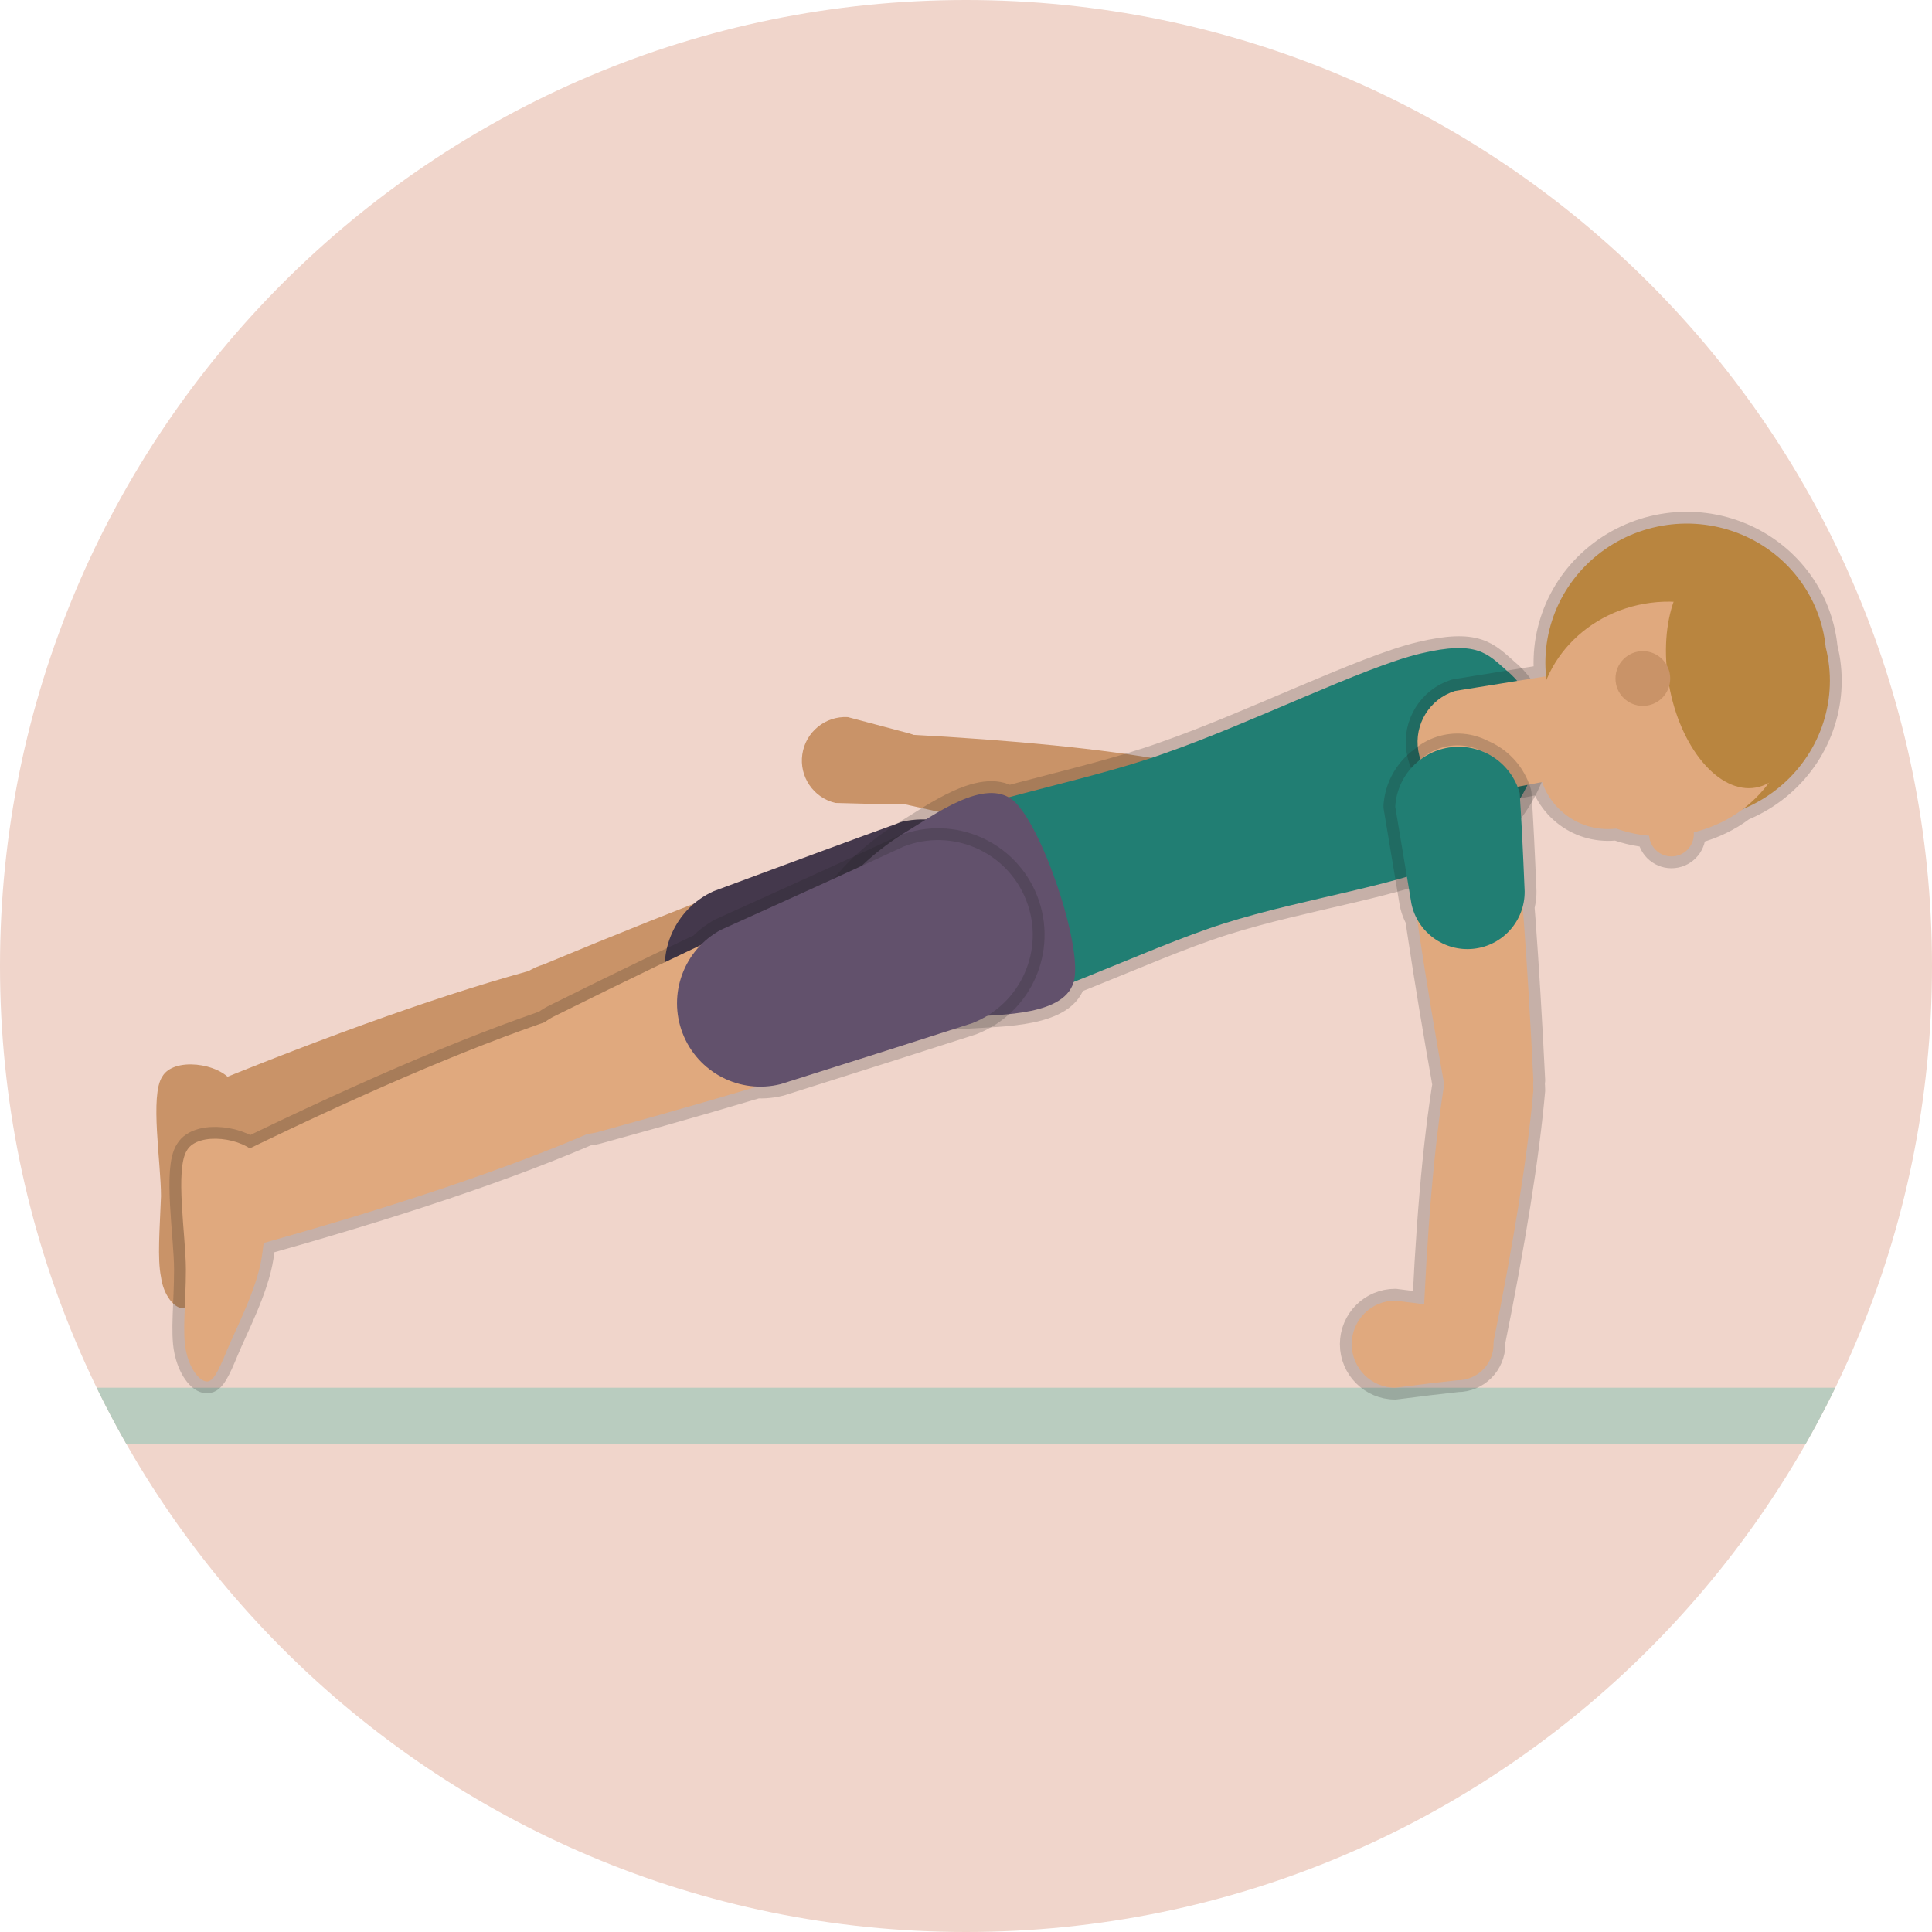
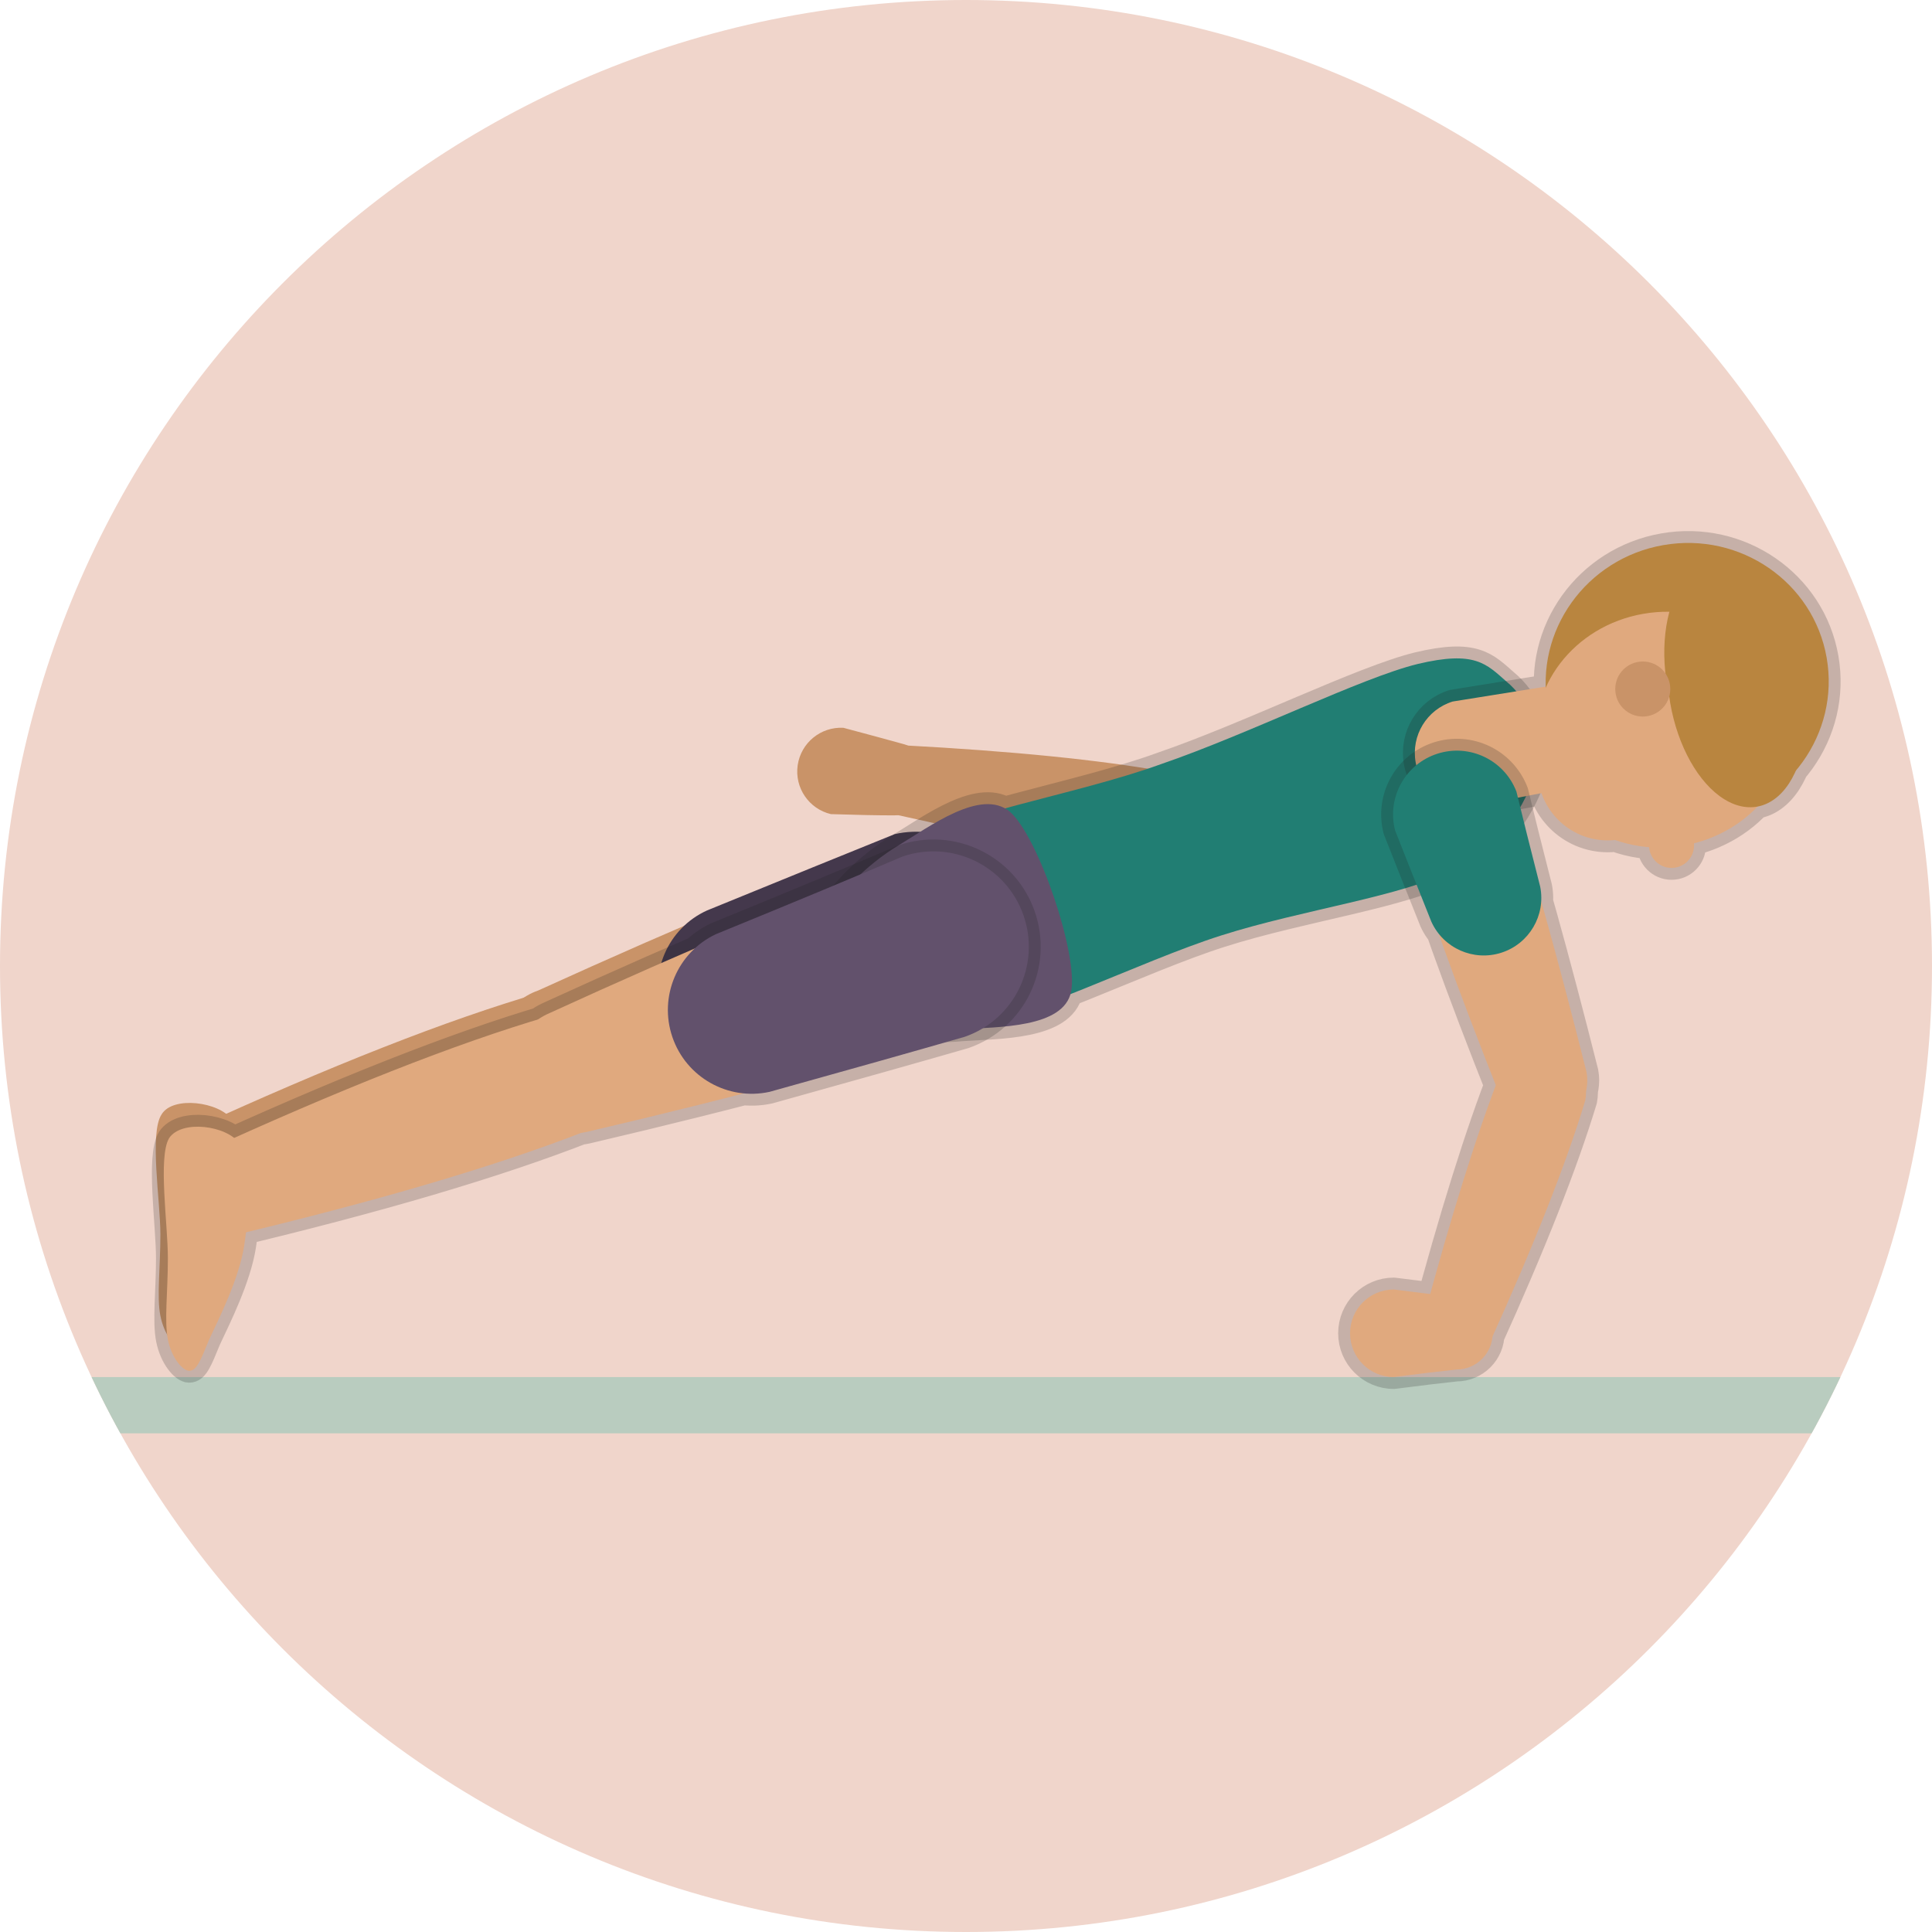
<svg xmlns="http://www.w3.org/2000/svg" viewBox="0 0 200 200" width="400" height="400" role="img" aria-label="Figure in a plank in profile supported on one straight arm with the other arm held behind the back.">
  <circle cx="100" cy="100" r="100" fill="#F0D5CB" />
  <clipPath id="c1njxc6f">
    <circle cx="100" cy="100" r="100" />
  </clipPath>
  <g clip-path="url(#c1njxc6f)">
-     <g transform="translate(100.0 144.3) scale(1.288)">
-       <rect x="-76.749" y="-0.5" width="153.497" height="4.5" rx="2.2" fill="#B9CCBF" />
+     <g transform="translate(100.0 143.2) scale(1.295)">
+       <rect x="-76.42" y="-0.5" width="152.839" height="4.5" rx="2.2" fill="#B9CCBF" />
      <g>
-         <path d="M37.9 -54.9Q29.2 -53.8 15.3 -50.9A3.6 3.6 0 0 0 16.2 -43.8Q30.5 -44.9 39.1 -46.2A4.4 4.4 0 0 0 37.9 -54.9Z" fill="#C99368" />
-         <path d="M37.8 -55.6Q34.9 -55.0 30.1 -54.0A4.6 4.6 0 0 0 31.4 -44.9Q36.3 -45.3 39.2 -45.5A5.1 5.1 0 0 0 37.8 -55.6Z" fill="#1B6A61" />
-         <path d="M16.2 -50.9Q8.4 -52.3 -4.7 -53.0A2.8 2.8 0 0 0 -5.4 -47.5Q7.3 -44.6 15.3 -43.8A3.6 3.6 0 0 0 16.2 -50.9Z" fill="#C99368" />
-         <path d="M-4.6 -53.1Q-6.5 -53.6 -9.5 -54.4A3.5 3.5 0 0 0 -10.5 -47.5Q-7.4 -47.4 -5.4 -47.4A2.9 2.9 0 0 0 -4.6 -53.1Z" fill="#C99368" />
+         <path d="M37.6 -52.9Q28.9 -51.8 14.9 -48.9A3.6 3.6 0 0 0 15.9 -41.8Q30.2 -42.9 38.8 -44.2A4.4 4.4 0 0 0 37.6 -52.9Z" fill="#C99368" />
+         <path d="M37.5 -53.6Q34.6 -53.0 29.8 -52.0A4.6 4.6 0 0 0 31.1 -42.9Q35.9 -43.3 38.9 -43.5A5.1 5.1 0 0 0 37.5 -53.6Z" fill="#1B6A61" />
+         <path d="M15.9 -48.9Q8.1 -50.3 -5.0 -51.0A2.8 2.8 0 0 0 -5.8 -45.5Q7.0 -42.6 14.9 -41.8A3.6 3.6 0 0 0 15.9 -48.9Z" fill="#C99368" />
+         <path d="M-5.0 -51.1Q-6.8 -51.6 -9.8 -52.4A3.5 3.5 0 0 0 -10.8 -45.5Q-7.7 -45.4 -5.8 -45.4A2.9 2.9 0 0 0 -5.0 -51.1Z" fill="#C99368" />
      </g>
      <g>
-         <path d="M-34.0 -34.3Q-45.0 -31.4 -62.3 -24.3A3.5 3.5 0 0 0 -60.2 -17.6Q-41.9 -21.3 -31.2 -25.1A4.8 4.8 0 0 0 -34.0 -34.3Z" fill="#C99368" />
-         <path d="M-5.0 -45.5Q-16.2 -41.9 -34.0 -34.5A5.0 5.0 0 0 0 -31.1 -24.9Q-12.2 -28.7 -0.9 -32.0A7.0 7.0 0 0 0 -5.0 -45.5Z" fill="#C99368" />
-         <path d="M-5.1 -46.0Q-10.9 -43.9 -20.3 -40.4A6.7 6.7 0 0 0 -16.4 -27.7Q-6.7 -30.0 -0.7 -31.5A7.6 7.6 0 0 0 -5.1 -46.0Z" fill="#44384C" />
-         <path d="M-61.2 -17.3A3.6 3.6 0.0 1 0 -61.2 -24.5A3.6 3.6 0.0 1 0 -61.2 -17.3Z" fill="#C99368" />
-         <path d="M-59.0 -25.1C-60.0 -26.6 -63.7 -27.1 -64.6 -25.5C-65.6 -24.0 -64.7 -18.6 -64.7 -15.9C-64.8 -13.2 -65.0 -10.9 -64.7 -9.4C-64.5 -7.9 -63.6 -6.9 -63.0 -6.9C-62.5 -6.9 -62.2 -7.8 -61.4 -9.4C-60.7 -11.1 -59.0 -14.3 -58.6 -16.9C-58.2 -19.5 -58.0 -23.7 -59.0 -25.1Z" fill="#C99368" />
+         <path d="M-34.1 -31.2Q-45.1 -28.0 -62.1 -20.2A3.5 3.5 0 0 0 -59.8 -13.6Q-41.6 -17.9 -31.0 -22.1A4.8 4.8 0 0 0 -34.1 -31.2Z" fill="#C99368" />
+         <path d="M-5.5 -43.4Q-16.6 -39.4 -34.2 -31.4A5.0 5.0 0 0 0 -30.9 -21.9Q-12.1 -26.4 -0.9 -30.1A7.0 7.0 0 0 0 -5.5 -43.4Z" fill="#C99368" />
+         <path d="M-5.7 -43.9Q-11.4 -41.6 -20.7 -37.8A6.7 6.7 0 0 0 -16.3 -25.2Q-6.7 -27.9 -0.8 -29.6A7.6 7.6 0 0 0 -5.7 -43.9Z" fill="#44384C" />
+         <path d="M-60.9 -13.3A3.6 3.6 0.0 1 0 -60.9 -20.5A3.6 3.6 0.0 1 0 -60.9 -13.3Z" fill="#C99368" />
+         <path d="M-58.7 -21.1C-59.7 -22.5 -63.4 -23.0 -64.3 -21.5C-65.3 -20.0 -64.4 -14.6 -64.4 -11.9C-64.4 -9.2 -64.7 -6.9 -64.4 -5.4C-64.1 -3.9 -63.3 -2.9 -62.7 -2.9C-62.2 -2.9 -61.9 -3.7 -61.1 -5.4C-60.4 -7.1 -58.7 -10.3 -58.3 -12.9C-57.9 -15.5 -57.7 -19.7 -58.7 -21.1Z" fill="#C99368" />
      </g>
      <g>
-         <path d="M-5.0 -44.8C-0.9 -47.5 9.1 -49.0 16.0 -51.5C22.9 -53.9 31.9 -58.4 36.5 -59.5C41.1 -60.6 41.9 -59.5 43.5 -58.1C45.1 -56.8 46.7 -53.9 46.0 -51.4C45.4 -48.9 43.7 -45.4 39.5 -43.1C35.2 -40.9 27.3 -39.9 20.7 -37.8C14.1 -35.7 4.8 -30.9 -0.1 -30.5C-5.0 -30.2 -7.9 -33.3 -8.7 -35.7C-9.6 -38.1 -9.1 -42.2 -5.0 -44.8ZM-5.1 -45.0C-2.6 -46.5 1.5 -49.6 3.8 -47.7C6.1 -45.7 9.3 -36.2 8.7 -33.3C8.1 -30.4 2.9 -30.5 0.0 -30.3C-2.9 -30.0 -7.0 -30.6 -8.8 -32.0C-10.7 -33.3 -11.7 -36.4 -11.1 -38.6C-10.5 -40.8 -7.5 -43.5 -5.1 -45.0Z" fill="#1E1F1D" stroke="#1E1F1D" stroke-width="1.9" stroke-linejoin="round" opacity="0.2" />
-         <path d="M-5.0 -44.8C-0.9 -47.5 9.1 -49.0 16.0 -51.5C22.9 -53.9 31.9 -58.4 36.5 -59.5C41.1 -60.6 41.9 -59.5 43.5 -58.1C45.1 -56.8 46.7 -53.9 46.0 -51.4C45.4 -48.9 43.7 -45.4 39.5 -43.1C35.2 -40.9 27.3 -39.9 20.7 -37.8C14.1 -35.7 4.8 -30.9 -0.1 -30.5C-5.0 -30.2 -7.9 -33.3 -8.7 -35.7C-9.6 -38.1 -9.1 -42.2 -5.0 -44.8Z" fill="#217E73" />
-         <path d="M-5.1 -45.0C-2.6 -46.5 1.5 -49.6 3.8 -47.7C6.1 -45.7 9.3 -36.2 8.7 -33.3C8.1 -30.4 2.9 -30.5 0.0 -30.3C-2.9 -30.0 -7.0 -30.6 -8.8 -32.0C-10.7 -33.3 -11.7 -36.4 -11.1 -38.6C-10.5 -40.8 -7.5 -43.5 -5.1 -45.0Z" fill="#62516C" />
+         <path d="M-5.3 -42.8C-1.2 -45.5 8.7 -47.0 15.6 -49.5C22.6 -51.9 31.6 -56.4 36.1 -57.5C40.7 -58.6 41.6 -57.5 43.2 -56.1C44.8 -54.8 46.4 -51.9 45.7 -49.4C45.0 -46.9 43.4 -43.4 39.1 -41.1C34.9 -38.9 27.0 -37.9 20.4 -35.8C13.8 -33.7 4.5 -28.9 -0.4 -28.5C-5.3 -28.2 -8.2 -31.3 -9.1 -33.7C-9.9 -36.1 -9.5 -40.2 -5.3 -42.8ZM-5.4 -43.0C-2.9 -44.5 1.2 -47.6 3.5 -45.7C5.8 -43.7 9.0 -34.2 8.4 -31.3C7.8 -28.4 2.6 -28.5 -0.3 -28.3C-3.2 -28.0 -7.3 -28.6 -9.2 -30.0C-11.0 -31.3 -12.1 -34.4 -11.4 -36.6C-10.8 -38.7 -7.9 -41.5 -5.4 -43.0Z" fill="#1E1F1D" stroke="#1E1F1D" stroke-width="1.9" stroke-linejoin="round" opacity="0.2" />
+         <path d="M-5.3 -42.8C-1.2 -45.5 8.7 -47.0 15.6 -49.5C22.6 -51.9 31.6 -56.4 36.1 -57.5C40.7 -58.6 41.6 -57.5 43.2 -56.1C44.8 -54.8 46.4 -51.9 45.7 -49.4C45.0 -46.9 43.4 -43.4 39.1 -41.1C34.9 -38.9 27.0 -37.9 20.4 -35.8C13.8 -33.7 4.5 -28.9 -0.4 -28.5C-5.3 -28.2 -8.2 -31.3 -9.1 -33.7C-9.9 -36.1 -9.5 -40.2 -5.3 -42.8Z" fill="#217E73" />
+         <path d="M-5.4 -43.0C-2.9 -44.5 1.2 -47.6 3.5 -45.7C5.8 -43.7 9.0 -34.2 8.4 -31.3C7.8 -28.4 2.6 -28.5 -0.3 -28.3C-3.2 -28.0 -7.3 -28.6 -9.2 -30.0C-11.0 -31.3 -12.1 -34.4 -11.4 -36.6C-10.8 -38.7 -7.9 -41.5 -5.4 -43.0Z" fill="#62516C" />
      </g>
      <g>
-         <path d="M40.7 -48.1Q46.9 -49.3 56.9 -51.2A4.0 4.0 0 0 0 55.6 -59.1Q45.4 -57.5 39.3 -56.5A4.3 4.3 0 0 0 40.7 -48.1ZM46.9 -56.1A11.1 11.3 80.0 1 0 69.1 -60.0A11.1 11.3 80.0 1 0 46.9 -56.1ZM46.1 -52.5A9.4 10.2 80.0 1 0 66.2 -56.0A9.4 10.2 80.0 1 0 46.1 -52.5ZM51.6 -45.4A5.6 5.6 0.0 1 0 51.6 -56.6A5.6 5.6 0.0 1 0 51.6 -45.4ZM56.7 -43.2A1.8 1.8 0.0 1 0 56.7 -46.8A1.8 1.8 0.0 1 0 56.7 -43.2ZM56.5 -57.0A9.3 5.4 80.0 1 0 67.2 -58.9A9.3 5.4 80.0 1 0 56.5 -57.0ZM54.4 -55.3A2.2 2.2 0.0 1 0 54.4 -59.7A2.2 2.2 0.0 1 0 54.4 -55.3Z" fill="#1E1F1D" stroke="#1E1F1D" stroke-width="1.9" stroke-linejoin="round" opacity="0.2" />
-         <path d="M40.7 -48.1Q46.9 -49.3 56.9 -51.2A4.0 4.0 0 0 0 55.6 -59.1Q45.4 -57.5 39.3 -56.5A4.3 4.3 0 0 0 40.7 -48.1Z" fill="#E0A97E" />
-         <path d="M46.9 -56.1A11.1 11.3 80.0 1 0 69.1 -60.0A11.1 11.3 80.0 1 0 46.9 -56.1Z" fill="#B9853F" />
-         <path d="M46.1 -52.5A9.4 10.2 80.0 1 0 66.2 -56.0A9.4 10.2 80.0 1 0 46.1 -52.5Z" fill="#E0A97E" />
-         <path d="M51.6 -45.4A5.6 5.6 0.0 1 0 51.6 -56.6A5.6 5.6 0.0 1 0 51.6 -45.4Z" fill="#E0A97E" />
-         <path d="M56.7 -43.2A1.8 1.8 0.0 1 0 56.7 -46.8A1.8 1.8 0.0 1 0 56.7 -43.2Z" fill="#E0A97E" />
-         <path d="M56.5 -57.0A9.3 5.4 80.0 1 0 67.2 -58.9A9.3 5.4 80.0 1 0 56.5 -57.0Z" fill="#B9853F" />
-         <path d="M54.4 -55.3A2.2 2.2 0.0 1 0 54.4 -59.7A2.2 2.2 0.0 1 0 54.4 -55.3Z" fill="#C99368" />
+         <path d="M40.4 -46.1Q46.6 -47.3 56.6 -49.2A4.0 4.0 0 0 0 55.2 -57.1Q45.1 -55.5 38.9 -54.5A4.3 4.3 0 0 0 40.4 -46.1ZM46.5 -54.1A11.1 11.3 80.0 1 0 68.8 -58.0A11.1 11.3 80.0 1 0 46.5 -54.1ZM45.7 -50.5A9.4 10.2 80.0 1 0 65.8 -54.0A9.4 10.2 80.0 1 0 45.7 -50.5ZM51.3 -43.4A5.6 5.6 0.0 1 0 51.3 -54.6A5.6 5.6 0.0 1 0 51.3 -43.4ZM56.4 -41.2A1.8 1.8 0.0 1 0 56.4 -44.8A1.8 1.8 0.0 1 0 56.4 -41.2ZM56.2 -55.0A9.3 5.4 80.0 1 0 66.8 -56.9A9.3 5.4 80.0 1 0 56.2 -55.0ZM54.1 -53.3A2.2 2.2 0.0 1 0 54.1 -57.7A2.2 2.2 0.0 1 0 54.1 -53.3Z" fill="#1E1F1D" stroke="#1E1F1D" stroke-width="1.9" stroke-linejoin="round" opacity="0.2" />
+         <path d="M40.4 -46.1Q46.6 -47.3 56.6 -49.2A4.0 4.0 0 0 0 55.2 -57.1Q45.1 -55.5 38.9 -54.5A4.3 4.3 0 0 0 40.4 -46.1Z" fill="#E0A97E" />
+         <path d="M46.5 -54.1A11.1 11.3 80.0 1 0 68.8 -58.0A11.1 11.3 80.0 1 0 46.5 -54.1Z" fill="#B9853F" />
+         <path d="M45.7 -50.5A9.4 10.2 80.0 1 0 65.8 -54.0A9.4 10.2 80.0 1 0 45.7 -50.5Z" fill="#E0A97E" />
+         <path d="M51.3 -43.4A5.6 5.6 0.0 1 0 51.3 -54.6A5.6 5.6 0.0 1 0 51.3 -43.4Z" fill="#E0A97E" />
+         <path d="M56.4 -41.2A1.8 1.8 0.0 1 0 56.4 -44.8A1.8 1.8 0.0 1 0 56.4 -41.2Z" fill="#E0A97E" />
+         <path d="M56.2 -55.0A9.3 5.4 80.0 1 0 66.8 -56.9A9.3 5.4 80.0 1 0 56.2 -55.0Z" fill="#B9853F" />
+         <path d="M54.1 -53.3A2.2 2.2 0.0 1 0 54.1 -57.7A2.2 2.2 0.0 1 0 54.1 -53.3Z" fill="#C99368" />
      </g>
      <g>
-         <path d="M-32.9 -30.2Q-43.7 -26.6 -60.5 -18.3A3.5 3.5 0 0 0 -58.0 -11.7Q-39.9 -16.7 -29.5 -21.3A4.8 4.8 0 0 0 -32.9 -30.2ZM-4.8 -43.4Q-15.7 -39.0 -33.0 -30.4A5.0 5.0 0 0 0 -29.4 -21.1Q-10.8 -26.2 0.3 -30.3A7.0 7.0 0 0 0 -4.8 -43.4ZM-5.0 -44.0Q-10.6 -41.4 -19.7 -37.3A6.7 6.7 0 0 0 -14.9 -24.9Q-5.4 -27.9 0.5 -29.8A7.6 7.6 0 0 0 -5.0 -44.0ZM-59.2 -11.4A3.6 3.6 0.0 1 0 -59.2 -18.6A3.6 3.6 0.0 1 0 -59.2 -11.4ZM-57.0 -19.2C-58.0 -20.6 -61.7 -21.1 -62.6 -19.6C-63.6 -18.1 -62.7 -12.7 -62.7 -10.0C-62.7 -7.3 -63.0 -5.0 -62.7 -3.5C-62.4 -2.0 -61.6 -1.0 -61.0 -1.0C-60.5 -1.0 -60.1 -1.8 -59.4 -3.5C-58.7 -5.2 -57.0 -8.4 -56.6 -11.0C-56.2 -13.6 -56.0 -17.8 -57.0 -19.2Z" fill="#1E1F1D" stroke="#1E1F1D" stroke-width="1.9" stroke-linejoin="round" opacity="0.2" />
-         <path d="M-32.9 -30.2Q-43.7 -26.6 -60.5 -18.3A3.5 3.5 0 0 0 -58.0 -11.7Q-39.9 -16.7 -29.5 -21.3A4.8 4.8 0 0 0 -32.9 -30.2Z" fill="#E0A97E" />
-         <path d="M-4.8 -43.4Q-15.7 -39.0 -33.0 -30.4A5.0 5.0 0 0 0 -29.4 -21.1Q-10.8 -26.2 0.3 -30.3A7.0 7.0 0 0 0 -4.8 -43.4Z" fill="#E0A97E" />
-         <path d="M-5.0 -44.0Q-10.6 -41.4 -19.7 -37.3A6.7 6.7 0 0 0 -14.9 -24.9Q-5.4 -27.9 0.5 -29.8A7.6 7.6 0 0 0 -5.0 -44.0Z" fill="#62516C" />
-         <path d="M-59.2 -11.4A3.6 3.6 0.0 1 0 -59.2 -18.6A3.6 3.6 0.0 1 0 -59.2 -11.4Z" fill="#E0A97E" />
-         <path d="M-57.0 -19.2C-58.0 -20.6 -61.7 -21.1 -62.6 -19.6C-63.6 -18.1 -62.7 -12.7 -62.7 -10.0C-62.7 -7.3 -63.0 -5.0 -62.7 -3.5C-62.4 -2.0 -61.6 -1.0 -61.0 -1.0C-60.5 -1.0 -60.1 -1.8 -59.4 -3.5C-58.7 -5.2 -57.0 -8.4 -56.6 -11.0C-56.2 -13.6 -56.0 -17.8 -57.0 -19.2Z" fill="#E0A97E" />
+         <path d="M-33.5 -29.3Q-44.4 -26.1 -61.4 -18.3A3.5 3.5 0 0 0 -59.1 -11.7Q-41.0 -16.0 -30.3 -20.2A4.8 4.8 0 0 0 -33.5 -29.3ZM-4.9 -41.5Q-16.0 -37.5 -33.5 -29.5A5.0 5.0 0 0 0 -30.3 -20.1Q-11.5 -24.5 -0.3 -28.2A7.0 7.0 0 0 0 -4.9 -41.5ZM-5.1 -42.1Q-10.7 -39.7 -20.0 -35.9A6.7 6.7 0 0 0 -15.7 -23.3Q-6.0 -26.0 -0.1 -27.7A7.6 7.6 0 0 0 -5.1 -42.1ZM-60.3 -11.4A3.6 3.6 0.0 1 0 -60.3 -18.6A3.6 3.6 0.0 1 0 -60.3 -11.4ZM-58.1 -19.2C-59.1 -20.6 -62.7 -21.1 -63.7 -19.6C-64.6 -18.1 -63.8 -12.7 -63.8 -10.0C-63.8 -7.3 -64.1 -5.0 -63.8 -3.5C-63.5 -2.0 -62.6 -1.0 -62.1 -1.0C-61.5 -1.0 -61.2 -1.8 -60.5 -3.5C-59.7 -5.2 -58.1 -8.4 -57.7 -11.0C-57.3 -13.6 -57.1 -17.8 -58.1 -19.2Z" fill="#1E1F1D" stroke="#1E1F1D" stroke-width="1.9" stroke-linejoin="round" opacity="0.2" />
+         <path d="M-33.5 -29.3Q-44.4 -26.1 -61.4 -18.3A3.5 3.5 0 0 0 -59.1 -11.7Q-41.0 -16.0 -30.3 -20.2A4.8 4.8 0 0 0 -33.5 -29.3Z" fill="#E0A97E" />
+         <path d="M-4.9 -41.5Q-16.0 -37.5 -33.5 -29.5A5.0 5.0 0 0 0 -30.3 -20.1Q-11.5 -24.5 -0.3 -28.2A7.0 7.0 0 0 0 -4.9 -41.5Z" fill="#E0A97E" />
+         <path d="M-5.1 -42.1Q-10.7 -39.7 -20.0 -35.9A6.7 6.7 0 0 0 -15.7 -23.3Q-6.0 -26.0 -0.1 -27.7A7.6 7.6 0 0 0 -5.1 -42.1Z" fill="#62516C" />
+         <path d="M-60.3 -11.4A3.6 3.6 0.0 1 0 -60.3 -18.6A3.6 3.6 0.0 1 0 -60.3 -11.4Z" fill="#E0A97E" />
+         <path d="M-58.1 -19.2C-59.1 -20.6 -62.7 -21.1 -63.7 -19.6C-64.6 -18.1 -63.8 -12.7 -63.8 -10.0C-63.8 -7.3 -64.1 -5.0 -63.8 -3.5C-63.5 -2.0 -62.6 -1.0 -62.1 -1.0C-61.5 -1.0 -61.2 -1.8 -60.5 -3.5C-59.7 -5.2 -58.1 -8.4 -57.7 -11.0C-57.3 -13.6 -57.1 -17.8 -58.1 -19.2Z" fill="#E0A97E" />
      </g>
      <g>
-         <path d="M35.1 -47.2Q36.0 -38.5 38.5 -24.5A3.6 3.6 0 0 0 45.6 -25.2Q44.9 -39.5 43.9 -48.2A4.4 4.4 0 0 0 35.1 -47.2ZM34.5 -47.2Q35.0 -44.2 35.8 -39.4A4.6 4.6 0 0 0 44.9 -40.4Q44.7 -45.3 44.5 -48.3A5.1 5.1 0 0 0 34.5 -47.2ZM38.5 -25.3Q37.2 -17.4 36.7 -4.3A2.8 2.8 0 0 0 42.3 -3.7Q44.9 -16.5 45.6 -24.4A3.6 3.6 0 0 0 38.5 -25.3ZM39.5 -6.9Q37.6 -7.1 34.5 -7.5A3.5 3.5 0 0 0 34.5 -0.5Q37.6 -0.9 39.5 -1.1A2.9 2.9 0 0 0 39.5 -6.9Z" fill="#1E1F1D" stroke="#1E1F1D" stroke-width="1.9" stroke-linejoin="round" opacity="0.2" />
-         <path d="M35.1 -47.2Q36.0 -38.5 38.5 -24.5A3.6 3.6 0 0 0 45.6 -25.2Q44.9 -39.5 43.9 -48.2A4.4 4.4 0 0 0 35.1 -47.2Z" fill="#E0A97E" />
-         <path d="M34.5 -47.2Q35.0 -44.2 35.8 -39.4A4.6 4.6 0 0 0 44.9 -40.4Q44.7 -45.3 44.5 -48.3A5.1 5.1 0 0 0 34.5 -47.2Z" fill="#217E73" />
-         <path d="M38.5 -25.3Q37.2 -17.4 36.7 -4.3A2.8 2.8 0 0 0 42.3 -3.7Q44.9 -16.5 45.6 -24.4A3.6 3.6 0 0 0 38.5 -25.3Z" fill="#E0A97E" />
-         <path d="M39.5 -6.9Q37.6 -7.1 34.5 -7.5A3.5 3.5 0 0 0 34.5 -0.5Q37.6 -0.9 39.5 -1.1A2.9 2.9 0 0 0 39.5 -6.9Z" fill="#E0A97E" />
+         <path d="M35.0 -44.4Q37.5 -36.0 42.8 -22.7A3.6 3.6 0 0 0 49.6 -24.9Q46.1 -38.8 43.4 -47.1A4.4 4.4 0 0 0 35.0 -44.4ZM34.3 -44.2Q35.4 -41.4 37.2 -36.9A4.6 4.6 0 0 0 45.9 -39.7Q44.7 -44.4 44.0 -47.3A5.1 5.1 0 0 0 34.3 -44.2ZM42.8 -25.0Q39.9 -17.6 36.5 -4.9A2.8 2.8 0 0 0 41.8 -3.1Q47.2 -15.0 49.5 -22.6A3.6 3.6 0 0 0 42.8 -25.0ZM39.2 -6.9Q37.3 -7.1 34.2 -7.5A3.5 3.5 0 0 0 34.2 -0.5Q37.3 -0.9 39.2 -1.1A2.9 2.9 0 0 0 39.2 -6.9Z" fill="#1E1F1D" stroke="#1E1F1D" stroke-width="1.9" stroke-linejoin="round" opacity="0.2" />
+         <path d="M35.0 -44.4Q37.5 -36.0 42.8 -22.7A3.6 3.6 0 0 0 49.6 -24.9Q46.1 -38.8 43.4 -47.1A4.4 4.4 0 0 0 35.0 -44.4Z" fill="#E0A97E" />
+         <path d="M34.3 -44.2Q35.4 -41.4 37.2 -36.9A4.6 4.6 0 0 0 45.9 -39.7Q44.7 -44.4 44.0 -47.3A5.1 5.1 0 0 0 34.3 -44.2Z" fill="#217E73" />
+         <path d="M42.8 -25.0Q39.9 -17.6 36.5 -4.9A2.8 2.8 0 0 0 41.8 -3.1Q47.2 -15.0 49.5 -22.6A3.6 3.6 0 0 0 42.8 -25.0Z" fill="#E0A97E" />
+         <path d="M39.2 -6.9Q37.3 -7.1 34.2 -7.5A3.5 3.5 0 0 0 34.2 -0.5Q37.3 -0.9 39.2 -1.1A2.9 2.9 0 0 0 39.2 -6.9Z" fill="#E0A97E" />
      </g>
    </g>
  </g>
</svg>
